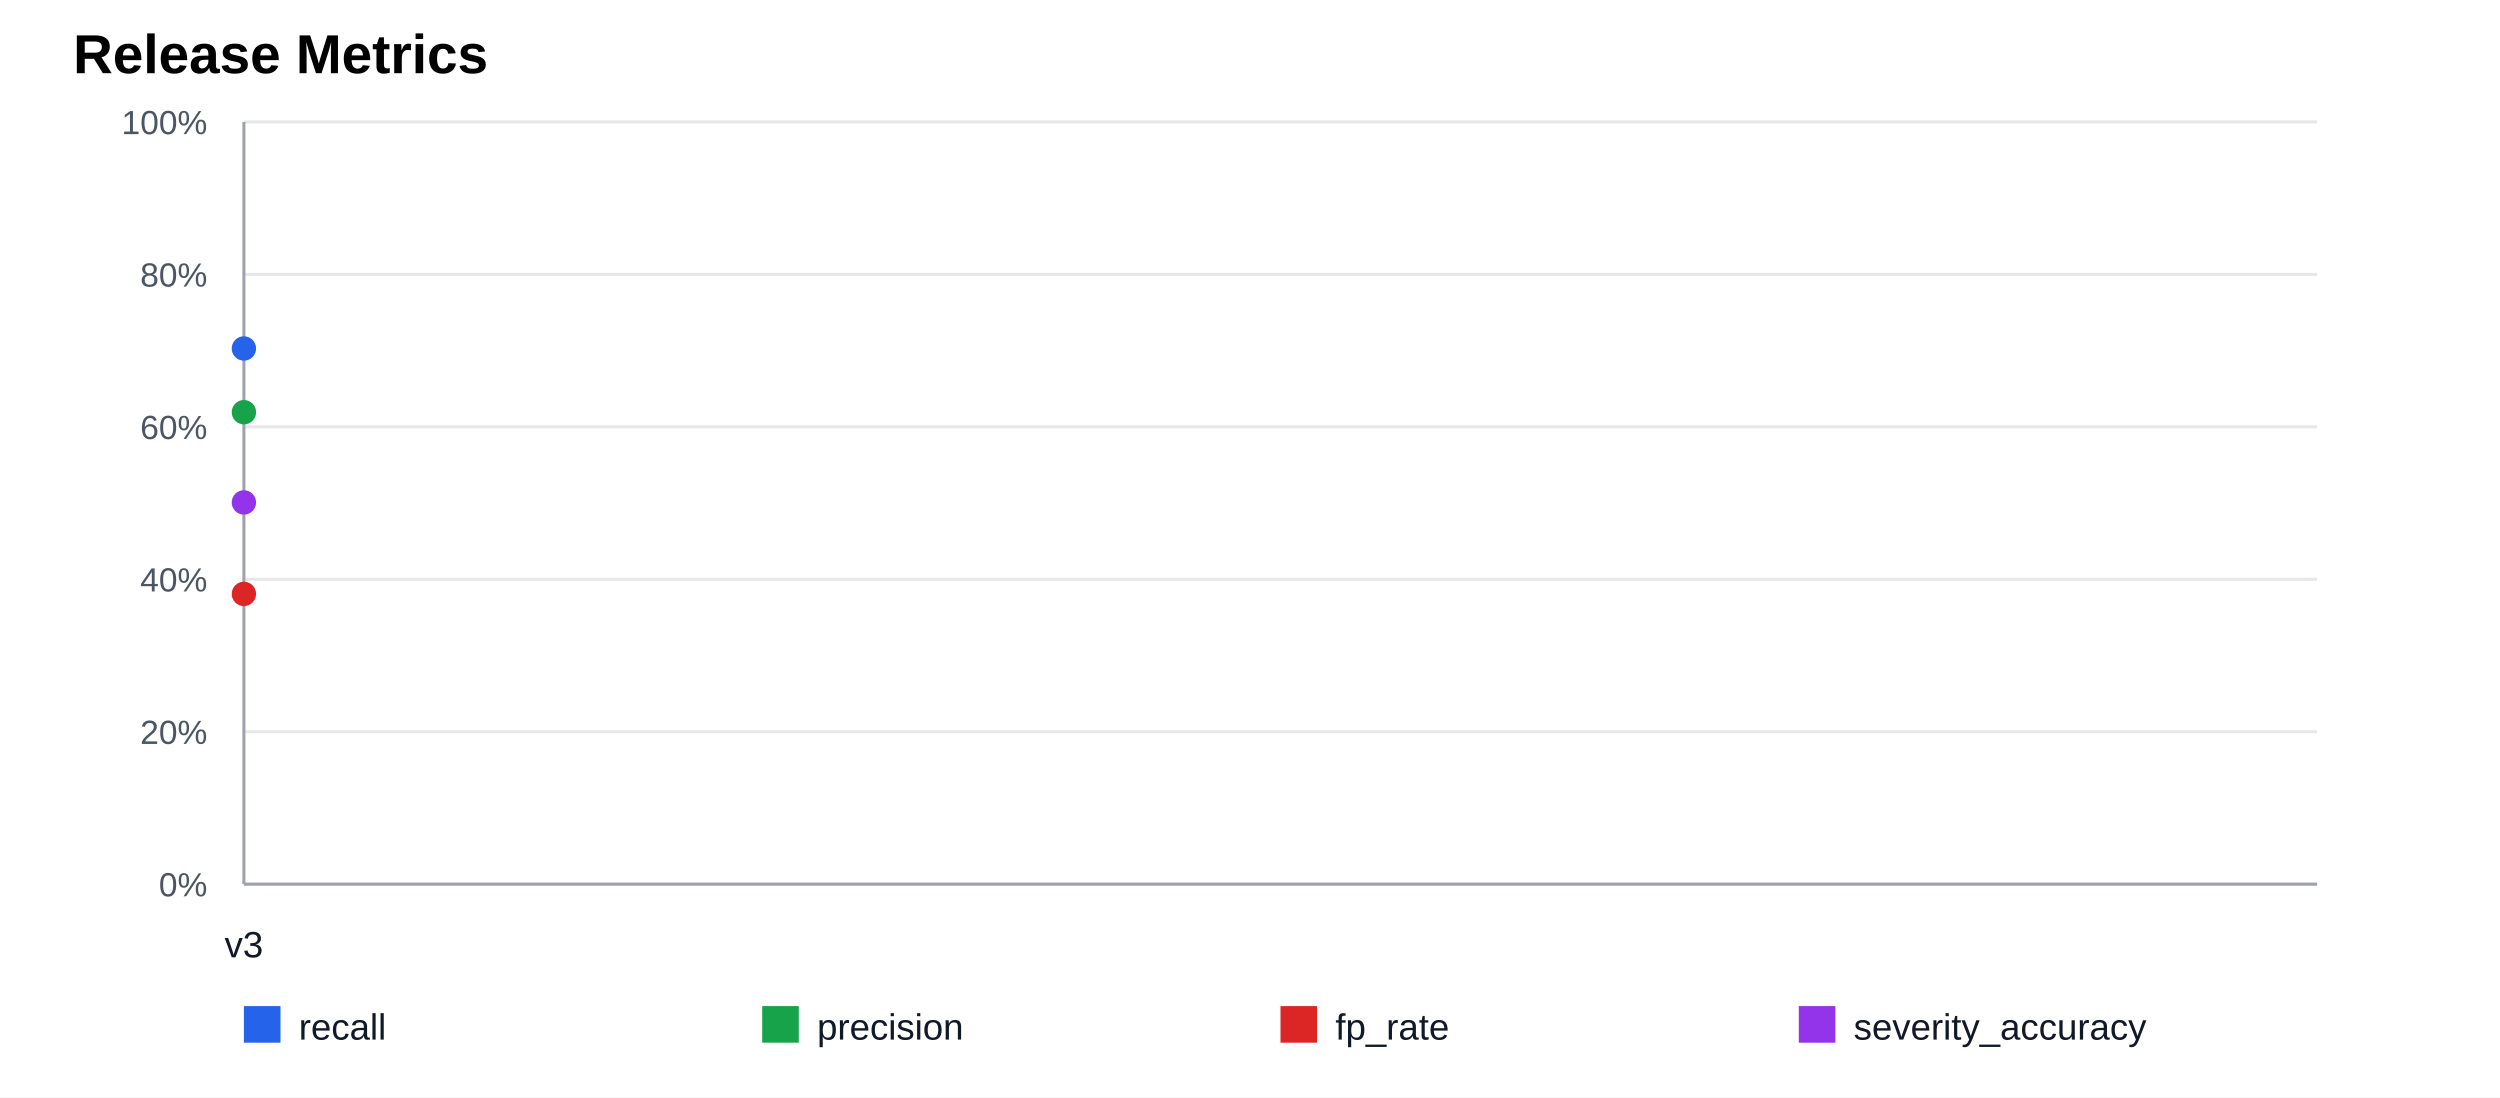
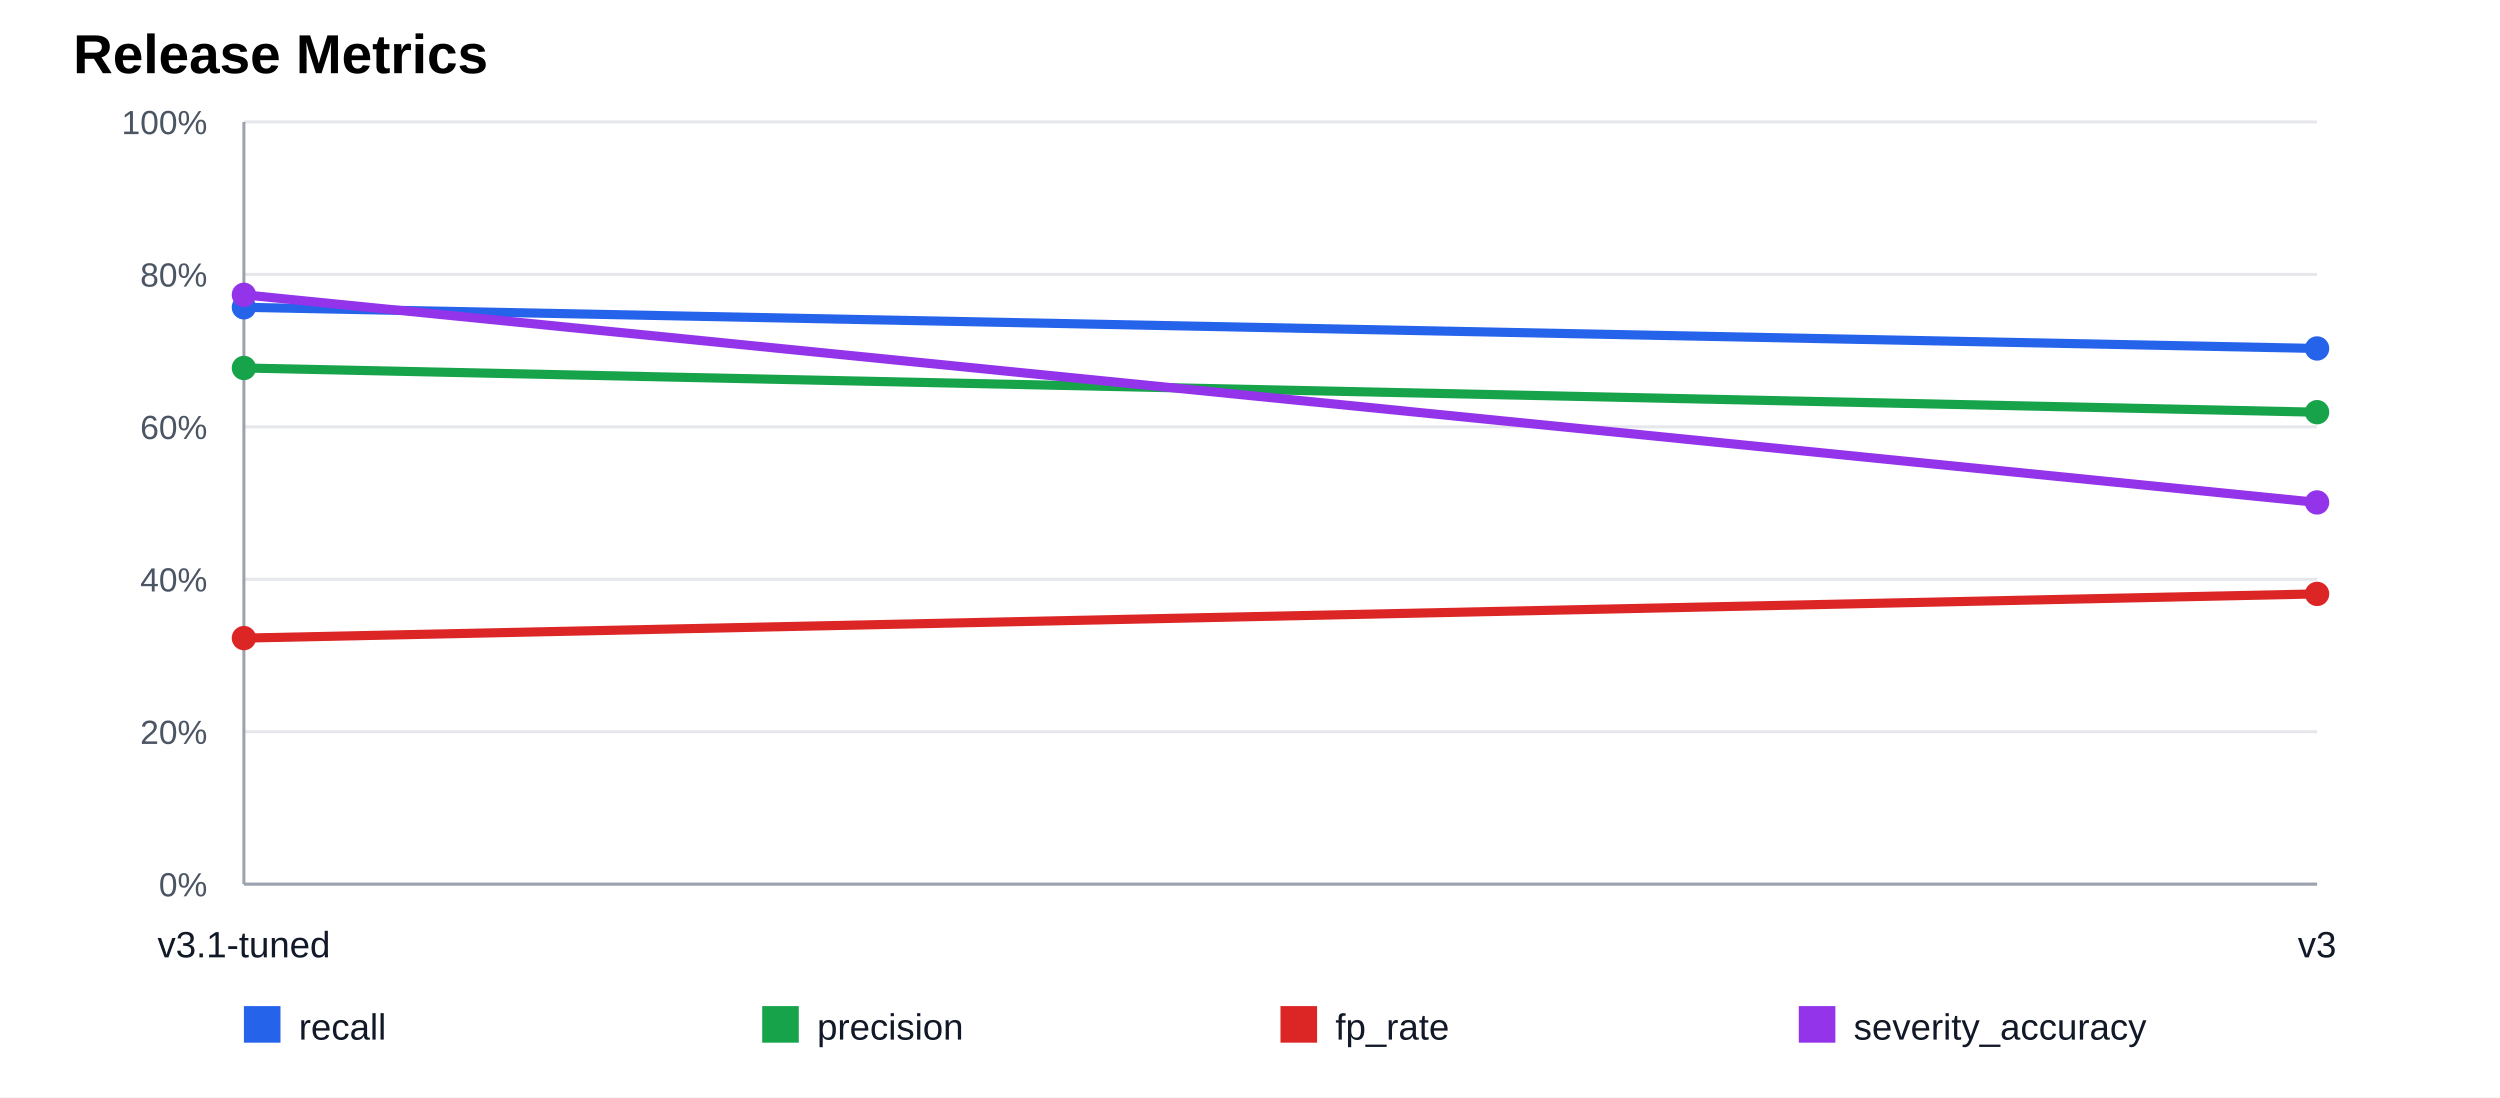
<svg xmlns="http://www.w3.org/2000/svg" width="820" height="360" viewBox="0 0 820 360">
  <rect width="100%" height="100%" fill="white" />
  <text x="24" y="24" font-family="Arial" font-size="18" font-weight="700">Release Metrics</text>
  <line x1="80" y1="290.0" x2="760" y2="290.0" stroke="#e5e7eb" />
  <text x="68" y="294.0" text-anchor="end" font-family="Arial" font-size="11" fill="#4b5563">0%</text>
  <line x1="80" y1="240.0" x2="760" y2="240.0" stroke="#e5e7eb" />
  <text x="68" y="244.0" text-anchor="end" font-family="Arial" font-size="11" fill="#4b5563">20%</text>
  <line x1="80" y1="190.0" x2="760" y2="190.0" stroke="#e5e7eb" />
  <text x="68" y="194.0" text-anchor="end" font-family="Arial" font-size="11" fill="#4b5563">40%</text>
  <line x1="80" y1="140.0" x2="760" y2="140.0" stroke="#e5e7eb" />
  <text x="68" y="144.0" text-anchor="end" font-family="Arial" font-size="11" fill="#4b5563">60%</text>
  <line x1="80" y1="90.0" x2="760" y2="90.0" stroke="#e5e7eb" />
  <text x="68" y="94.0" text-anchor="end" font-family="Arial" font-size="11" fill="#4b5563">80%</text>
  <line x1="80" y1="40.0" x2="760" y2="40.0" stroke="#e5e7eb" />
  <text x="68" y="44.0" text-anchor="end" font-family="Arial" font-size="11" fill="#4b5563">100%</text>
  <line x1="80" y1="40" x2="80" y2="290" stroke="#9ca3af" />
  <line x1="80" y1="290" x2="760" y2="290" stroke="#9ca3af" />
-   <polyline fill="none" stroke="#2563eb" stroke-width="3" points="80.0,114.3" />
-   <circle cx="80.0" cy="114.3" r="4" fill="#2563eb" />
-   <polyline fill="none" stroke="#16a34a" stroke-width="3" points="80.0,135.2" />
-   <circle cx="80.0" cy="135.2" r="4" fill="#16a34a" />
-   <polyline fill="none" stroke="#dc2626" stroke-width="3" points="80.0,194.8" />
-   <circle cx="80.0" cy="194.8" r="4" fill="#dc2626" />
-   <polyline fill="none" stroke="#9333ea" stroke-width="3" points="80.0,164.8" />
-   <circle cx="80.0" cy="164.8" r="4" fill="#9333ea" />
-   <text x="80.0" y="314" text-anchor="middle" font-family="Arial" font-size="12" fill="#111827">v3</text>
+   <polyline fill="none" stroke="#2563eb" stroke-width="3" points="80.0,100.8 760.0,114.3" />
+   <circle cx="80.0" cy="100.8" r="4" fill="#2563eb" />
+   <circle cx="760.0" cy="114.3" r="4" fill="#2563eb" />
+   <polyline fill="none" stroke="#16a34a" stroke-width="3" points="80.0,120.7 760.0,135.2" />
+   <circle cx="80.0" cy="120.7" r="4" fill="#16a34a" />
+   <circle cx="760.0" cy="135.2" r="4" fill="#16a34a" />
+   <polyline fill="none" stroke="#dc2626" stroke-width="3" points="80.0,209.3 760.0,194.8" />
+   <circle cx="80.0" cy="209.3" r="4" fill="#dc2626" />
+   <circle cx="760.0" cy="194.8" r="4" fill="#dc2626" />
+   <polyline fill="none" stroke="#9333ea" stroke-width="3" points="80.0,96.7 760.0,164.8" />
+   <circle cx="80.0" cy="96.7" r="4" fill="#9333ea" />
+   <circle cx="760.0" cy="164.8" r="4" fill="#9333ea" />
+   <text x="80.0" y="314" text-anchor="middle" font-family="Arial" font-size="12" fill="#111827">v3.1-tuned</text>
+   <text x="760.0" y="314" text-anchor="middle" font-family="Arial" font-size="12" fill="#111827">v3</text>
  <rect x="80" y="330" width="12" height="12" fill="#2563eb" />
  <text x="98" y="341" font-family="Arial" font-size="12" fill="#111827">recall</text>
  <rect x="250" y="330" width="12" height="12" fill="#16a34a" />
  <text x="268" y="341" font-family="Arial" font-size="12" fill="#111827">precision</text>
  <rect x="420" y="330" width="12" height="12" fill="#dc2626" />
  <text x="438" y="341" font-family="Arial" font-size="12" fill="#111827">fp_rate</text>
  <rect x="590" y="330" width="12" height="12" fill="#9333ea" />
  <text x="608" y="341" font-family="Arial" font-size="12" fill="#111827">severity_accuracy</text>
</svg>
